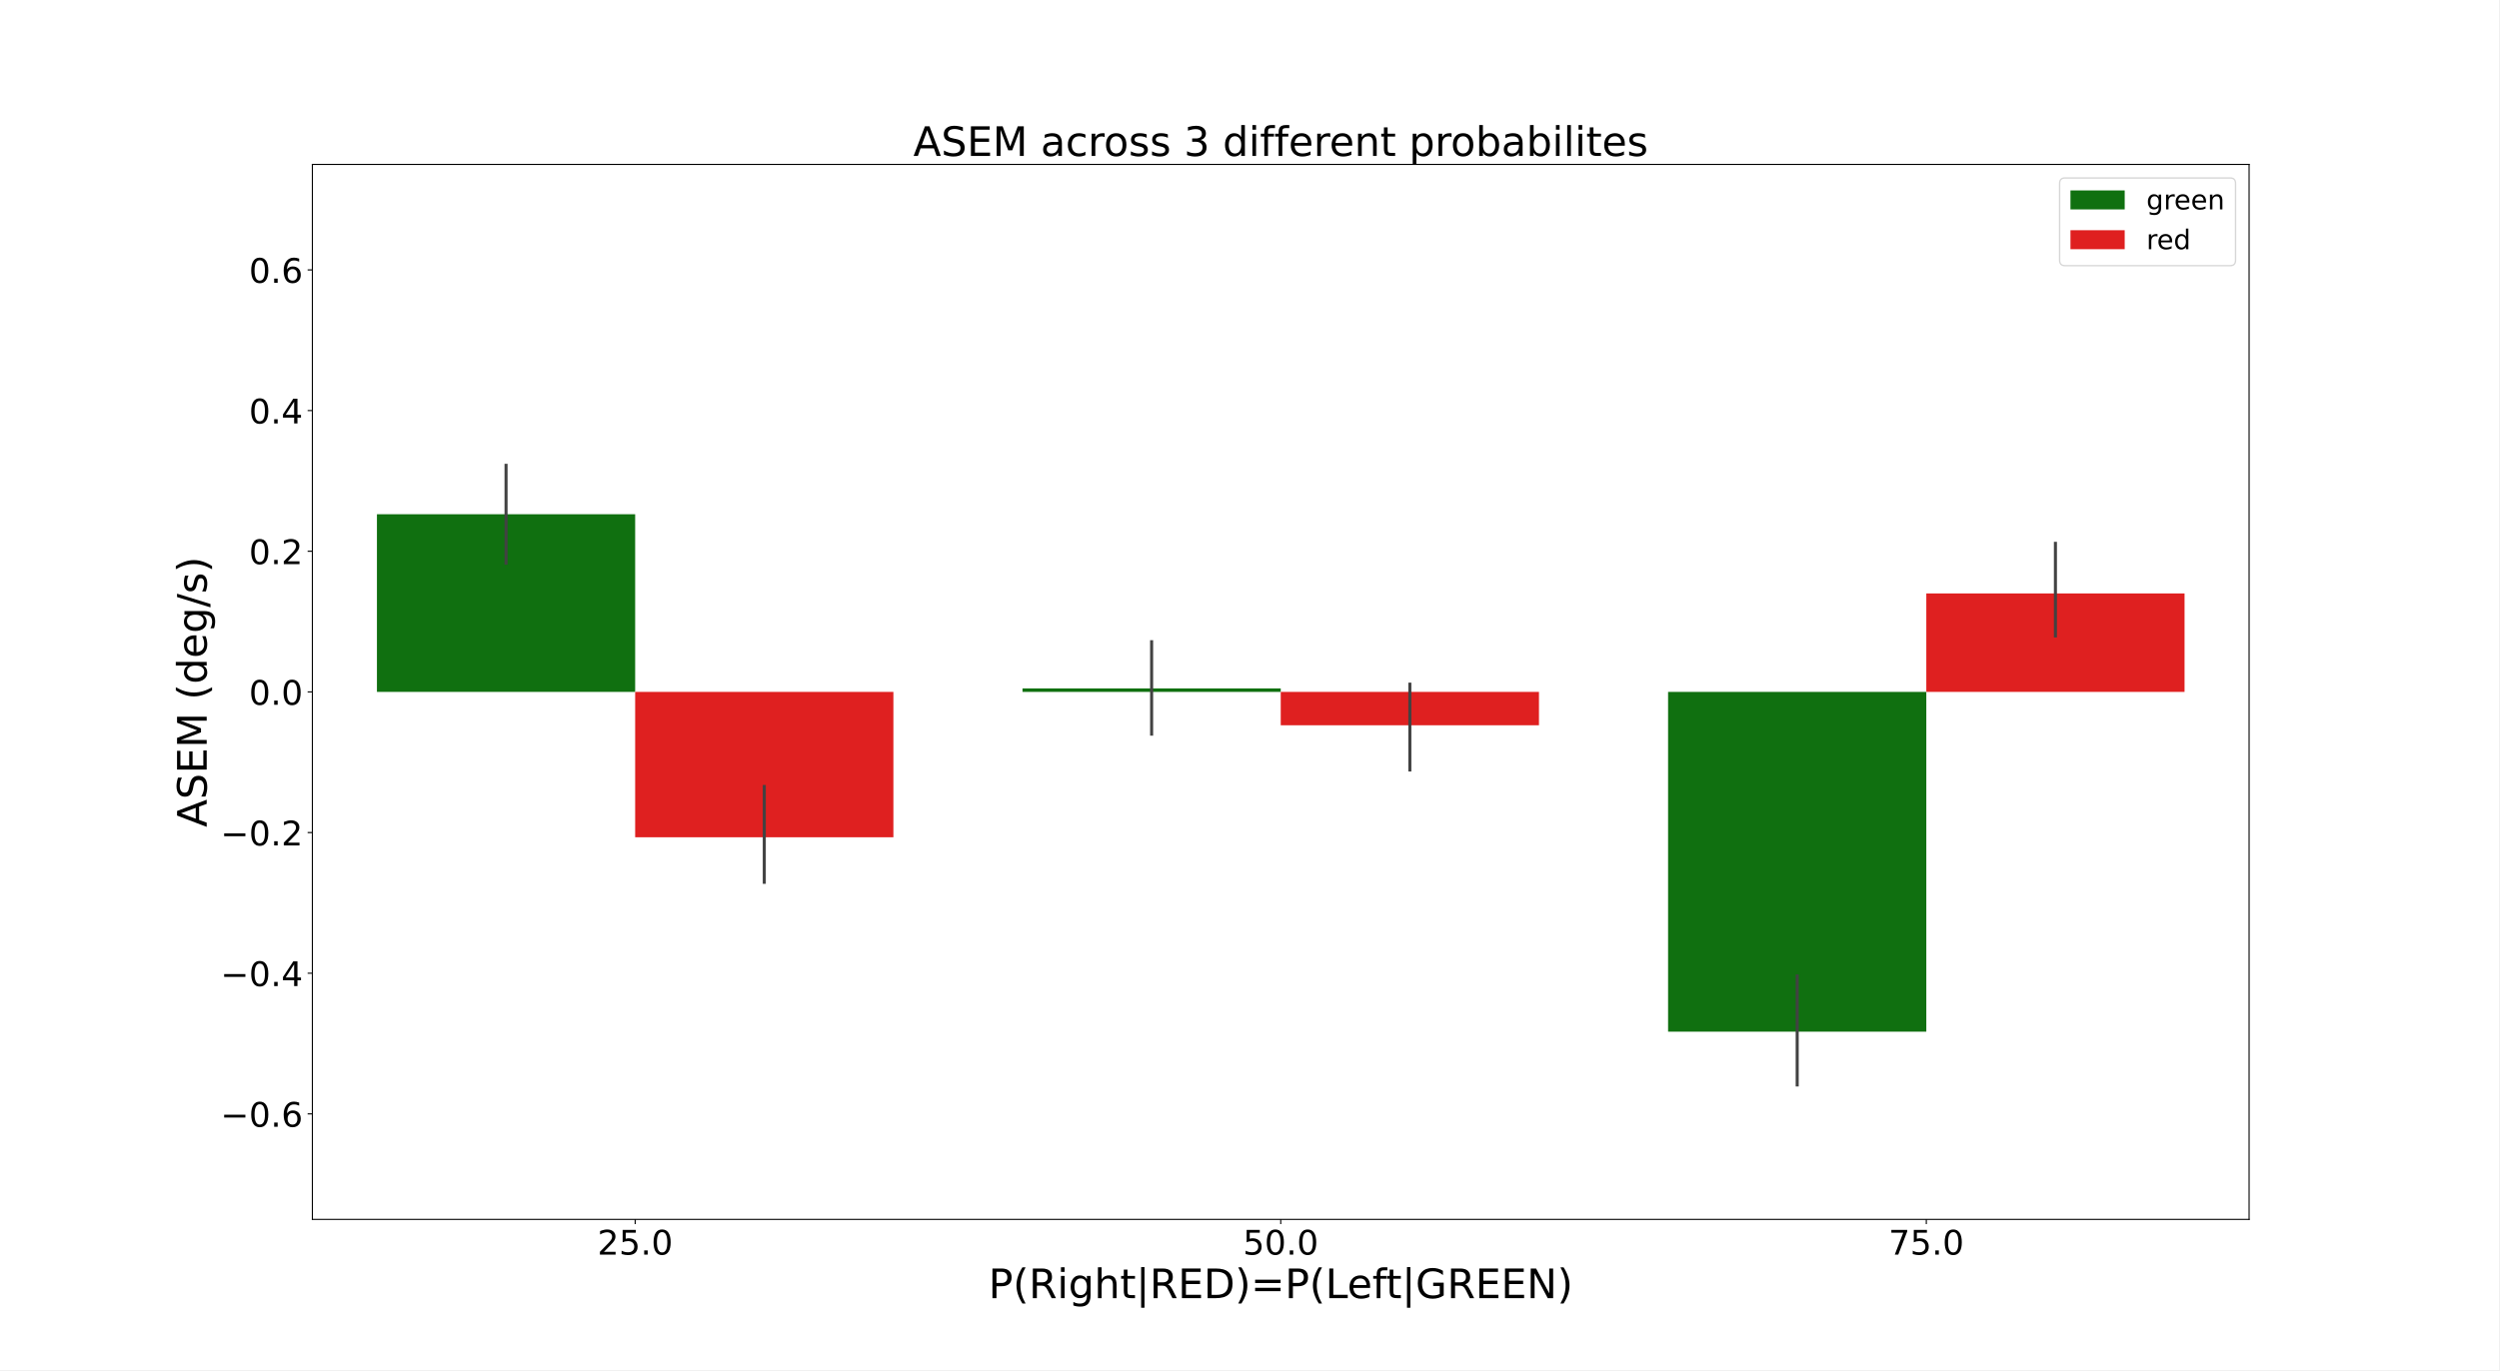
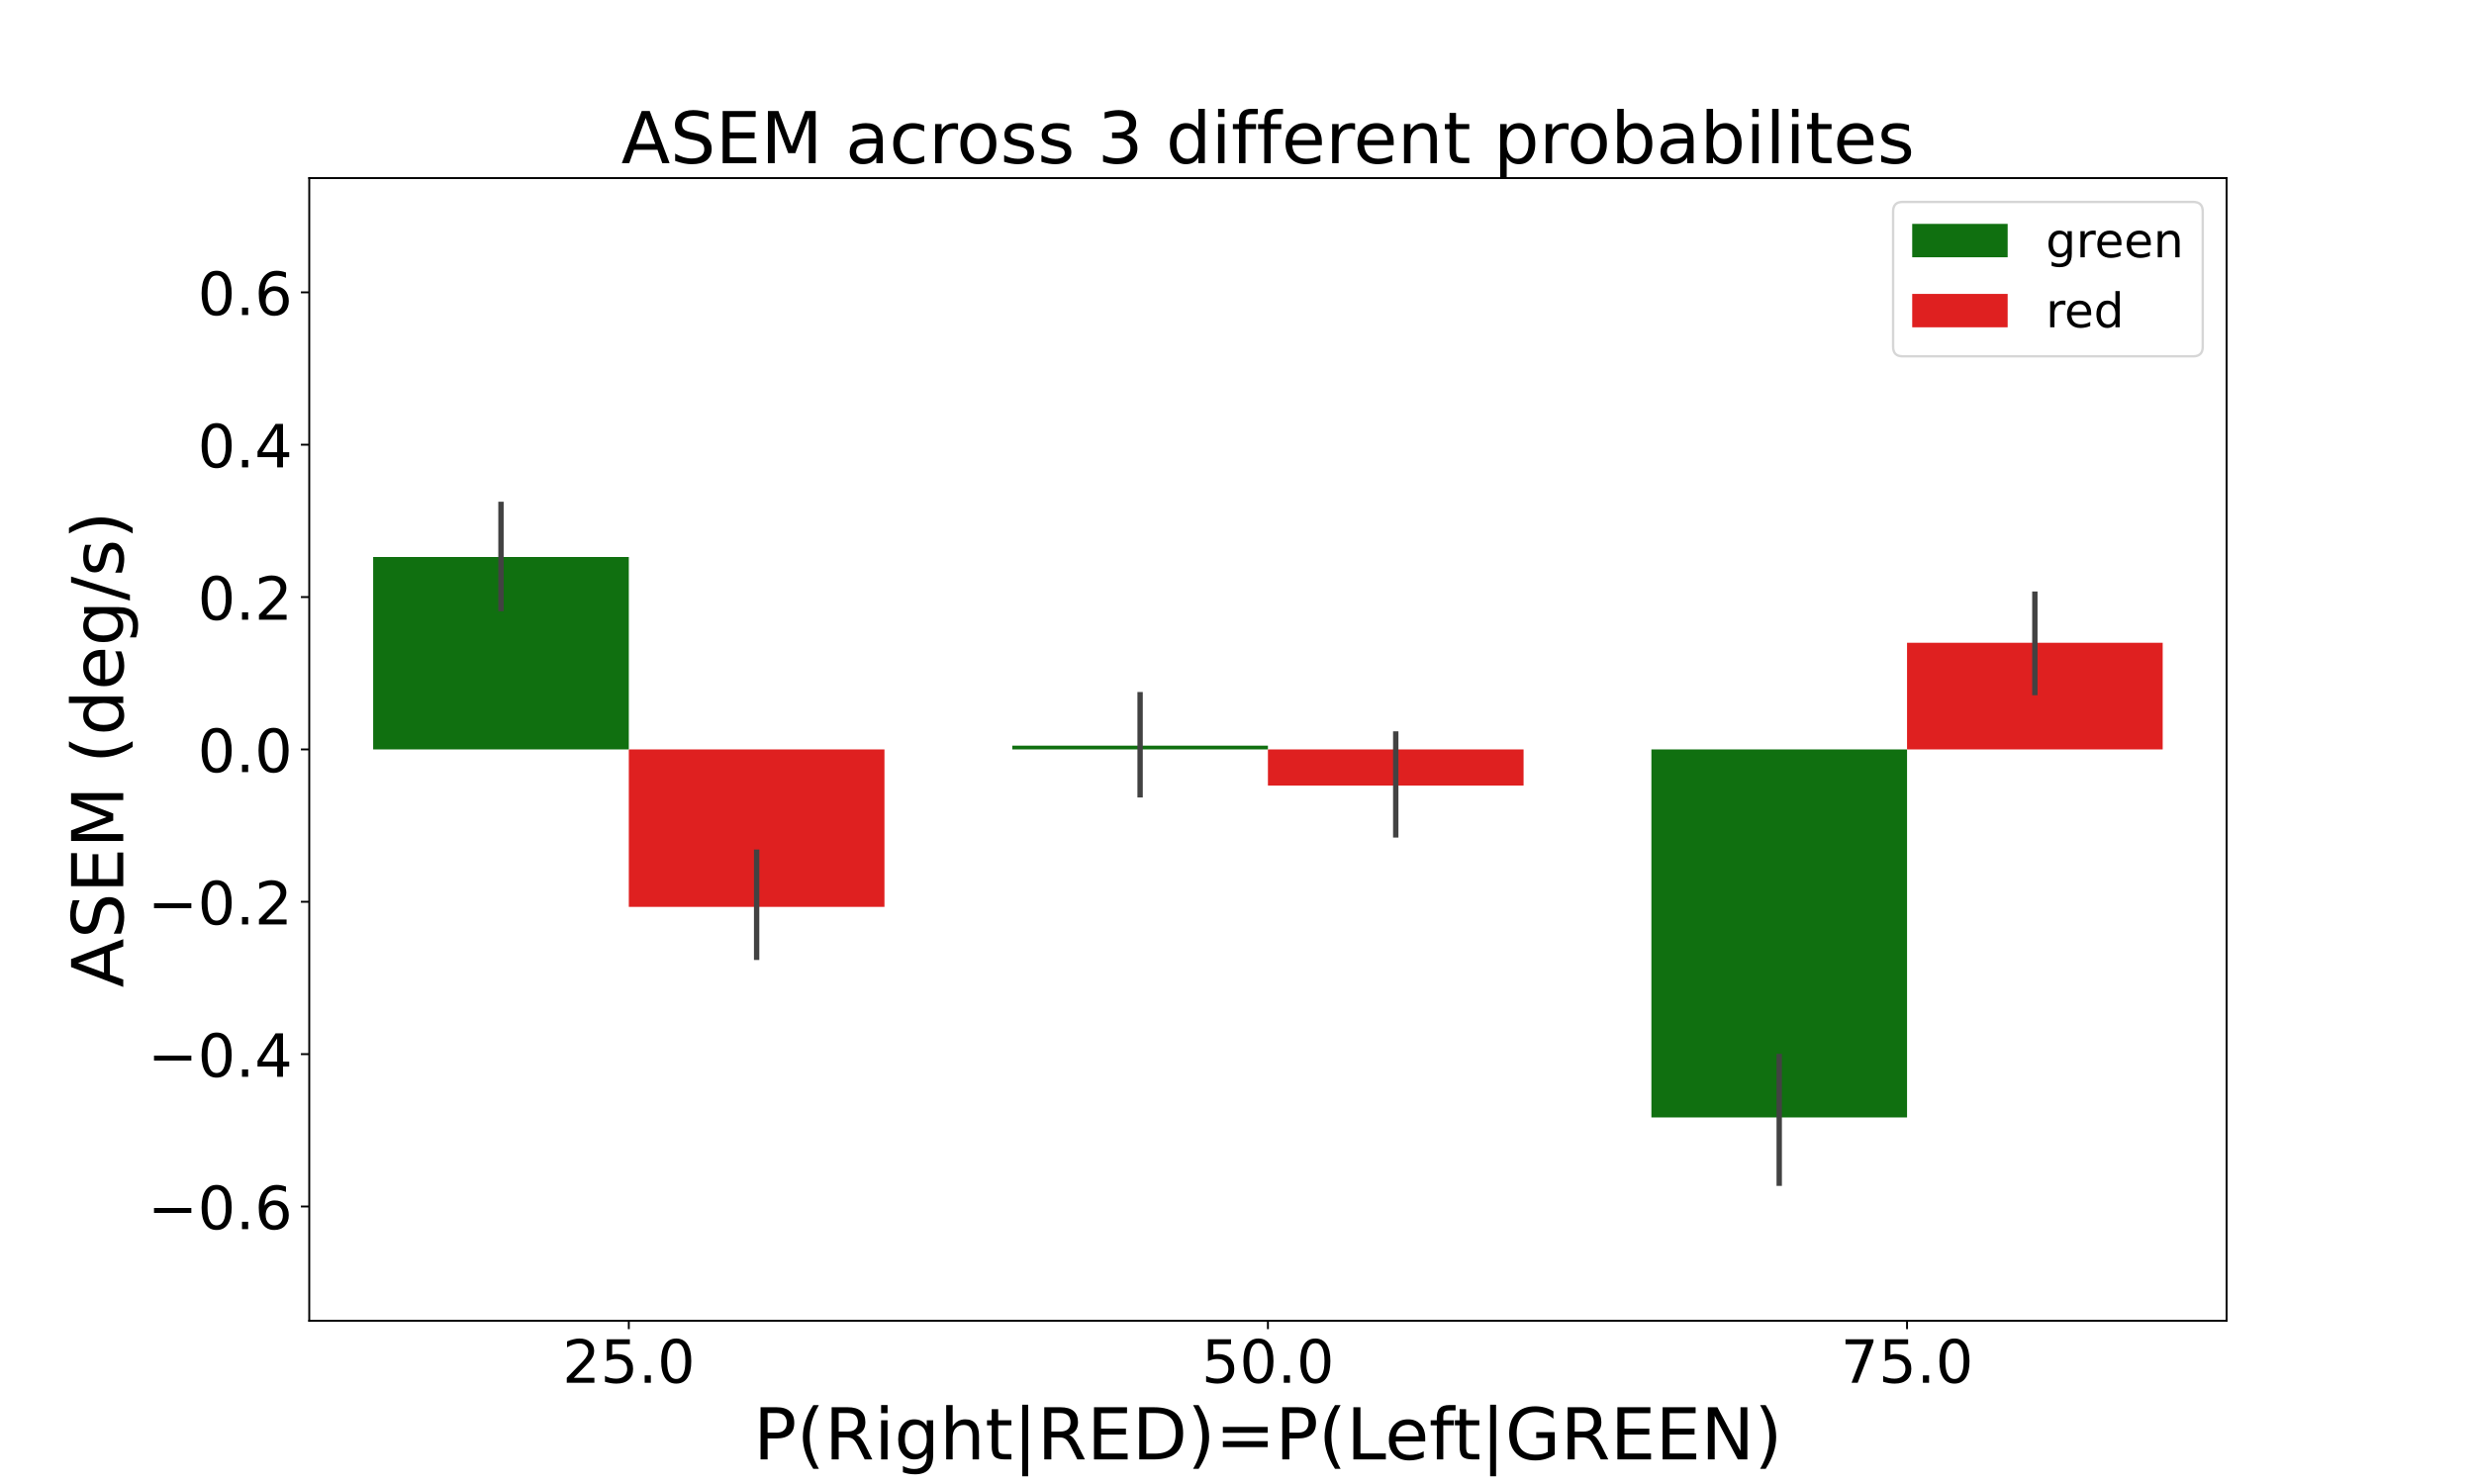
- <svg xmlns="http://www.w3.org/2000/svg" xmlns:xlink="http://www.w3.org/1999/xlink" width="1843.2pt" height="1010.88pt" viewBox="0 0 1843.2 1010.88" version="1.1">
+ <svg xmlns="http://www.w3.org/2000/svg" xmlns:xlink="http://www.w3.org/1999/xlink" width="1036.8pt" height="622.08pt" viewBox="0 0 1036.8 622.08" version="1.1">
  <defs>
    <style type="text/css">*{stroke-linejoin: round; stroke-linecap: butt}</style>
  </defs>
  <g id="figure_1">
    <g id="patch_1">
-       <path d="M 0 1010.88  L 1843.2 1010.88  L 1843.2 0  L 0 0  z " style="fill: #ffffff" />
+       <path d="M 0 622.08  L 1036.8 622.08  L 1036.8 0  L 0 0  z " style="fill: #ffffff" />
    </g>
    <g id="axes_1">
      <g id="patch_2">
-         <path d="M 230.4 899.683  L 1658.88 899.683  L 1658.88 121.306  L 230.4 121.306  z " style="fill: #ffffff" />
+         <path d="M 129.6 553.651  L 933.12 553.651  L 933.12 74.65  L 129.6 74.65  z " style="fill: #ffffff" />
      </g>
      <g id="patch_3">
-         <path d="M 278.016 510.494  L 468.48 510.494  L 468.48 379.413  L 278.016 379.413  z " clip-path="url(#p9ddad27b47)" style="fill: #107010" />
+         <path d="M 156.384 314.15  L 263.52 314.15  L 263.52 233.485  L 156.384 233.485  z " clip-path="url(#p7bcdea1ff9)" style="fill: #107010" />
      </g>
      <g id="patch_4">
-         <path d="M 754.176 510.494  L 944.64 510.494  L 944.64 507.928  L 754.176 507.928  z " clip-path="url(#p9ddad27b47)" style="fill: #107010" />
+         <path d="M 424.224 314.15  L 531.36 314.15  L 531.36 312.571  L 424.224 312.571  z " clip-path="url(#p7bcdea1ff9)" style="fill: #107010" />
      </g>
      <g id="patch_5">
-         <path d="M 1230.336 510.494  L 1420.8 510.494  L 1420.8 761.185  L 1230.336 761.185  z " clip-path="url(#p9ddad27b47)" style="fill: #107010" />
+         <path d="M 692.064 314.15  L 799.2 314.15  L 799.2 468.422  L 692.064 468.422  z " clip-path="url(#p7bcdea1ff9)" style="fill: #107010" />
      </g>
      <g id="patch_6">
-         <path d="M 468.48 510.494  L 658.944 510.494  L 658.944 617.749  L 468.48 617.749  z " clip-path="url(#p9ddad27b47)" style="fill: #df2020" />
+         <path d="M 263.52 314.15  L 370.656 314.15  L 370.656 380.154  L 263.52 380.154  z " clip-path="url(#p7bcdea1ff9)" style="fill: #df2020" />
      </g>
      <g id="patch_7">
-         <path d="M 944.64 510.494  L 1135.104 510.494  L 1135.104 535.116  L 944.64 535.116  z " clip-path="url(#p9ddad27b47)" style="fill: #df2020" />
+         <path d="M 531.36 314.15  L 638.496 314.15  L 638.496 329.302  L 531.36 329.302  z " clip-path="url(#p7bcdea1ff9)" style="fill: #df2020" />
      </g>
      <g id="patch_8">
-         <path d="M 1420.8 510.494  L 1611.264 510.494  L 1611.264 437.845  L 1420.8 437.845  z " clip-path="url(#p9ddad27b47)" style="fill: #df2020" />
+         <path d="M 799.2 314.15  L 906.336 314.15  L 906.336 269.443  L 799.2 269.443  z " clip-path="url(#p7bcdea1ff9)" style="fill: #df2020" />
      </g>
      <g id="patch_9">
-         <path d="M 468.48 510.494  L 468.48 510.494  L 468.48 510.494  L 468.48 510.494  z " clip-path="url(#p9ddad27b47)" style="fill: #107010" />
+         <path d="M 263.52 314.15  L 263.52 314.15  L 263.52 314.15  L 263.52 314.15  z " clip-path="url(#p7bcdea1ff9)" style="fill: #107010" />
      </g>
      <g id="patch_10">
-         <path d="M 468.48 510.494  L 468.48 510.494  L 468.48 510.494  L 468.48 510.494  z " clip-path="url(#p9ddad27b47)" style="fill: #df2020" />
+         <path d="M 263.52 314.15  L 263.52 314.15  L 263.52 314.15  L 263.52 314.15  z " clip-path="url(#p7bcdea1ff9)" style="fill: #df2020" />
      </g>
      <g id="matplotlib.axis_1">
        <g id="xtick_1">
          <g id="line2d_1">
            <defs>
-               <path id="m322af5d31f" d="M 0 0  L 0 3.5  " style="stroke: #000000; stroke-width: 0.8" />
+               <path id="m42b0d91591" d="M 0 0  L 0 3.5  " style="stroke: #000000; stroke-width: 0.8" />
            </defs>
            <g>
-               <use xlink:href="#m322af5d31f" x="468.48" y="899.683" style="stroke: #000000; stroke-width: 0.8" />
+               <use xlink:href="#m42b0d91591" x="263.52" y="553.651" style="stroke: #000000; stroke-width: 0.8" />
            </g>
          </g>
          <g id="text_1">
-             <g transform="translate(440.648 925.6793) scale(0.25 -0.25)">
+             <g transform="translate(235.688 579.6473) scale(0.25 -0.25)">
              <defs>
                <path id="DejaVuSans-32" d="M 1228 531  L 3431 531  L 3431 0  L 469 0  L 469 531  Q 828 903 1448 1529  Q 2069 2156 2228 2338  Q 2531 2678 2651 2914  Q 2772 3150 2772 3378  Q 2772 3750 2511 3984  Q 2250 4219 1831 4219  Q 1534 4219 1204 4116  Q 875 4013 500 3803  L 500 4441  Q 881 4594 1212 4672  Q 1544 4750 1819 4750  Q 2544 4750 2975 4387  Q 3406 4025 3406 3419  Q 3406 3131 3298 2873  Q 3191 2616 2906 2266  Q 2828 2175 2409 1742  Q 1991 1309 1228 531  z " transform="scale(0.015625)" />
                <path id="DejaVuSans-35" d="M 691 4666  L 3169 4666  L 3169 4134  L 1269 4134  L 1269 2991  Q 1406 3038 1543 3061  Q 1681 3084 1819 3084  Q 2600 3084 3056 2656  Q 3513 2228 3513 1497  Q 3513 744 3044 326  Q 2575 -91 1722 -91  Q 1428 -91 1123 -41  Q 819 9 494 109  L 494 744  Q 775 591 1075 516  Q 1375 441 1709 441  Q 2250 441 2565 725  Q 2881 1009 2881 1497  Q 2881 1984 2565 2268  Q 2250 2553 1709 2553  Q 1456 2553 1204 2497  Q 953 2441 691 2322  L 691 4666  z " transform="scale(0.015625)" />
                <path id="DejaVuSans-2e" d="M 684 794  L 1344 794  L 1344 0  L 684 0  L 684 794  z " transform="scale(0.015625)" />
                <path id="DejaVuSans-30" d="M 2034 4250  Q 1547 4250 1301 3770  Q 1056 3291 1056 2328  Q 1056 1369 1301 889  Q 1547 409 2034 409  Q 2525 409 2770 889  Q 3016 1369 3016 2328  Q 3016 3291 2770 3770  Q 2525 4250 2034 4250  z M 2034 4750  Q 2819 4750 3233 4129  Q 3647 3509 3647 2328  Q 3647 1150 3233 529  Q 2819 -91 2034 -91  Q 1250 -91 836 529  Q 422 1150 422 2328  Q 422 3509 836 4129  Q 1250 4750 2034 4750  z " transform="scale(0.015625)" />
              </defs>
              <use xlink:href="#DejaVuSans-32" />
              <use xlink:href="#DejaVuSans-35" x="63.623" />
              <use xlink:href="#DejaVuSans-2e" x="127.246" />
              <use xlink:href="#DejaVuSans-30" x="159.033" />
            </g>
          </g>
        </g>
        <g id="xtick_2">
          <g id="line2d_2">
            <g>
-               <use xlink:href="#m322af5d31f" x="944.64" y="899.683" style="stroke: #000000; stroke-width: 0.8" />
+               <use xlink:href="#m42b0d91591" x="531.36" y="553.651" style="stroke: #000000; stroke-width: 0.8" />
            </g>
          </g>
          <g id="text_2">
-             <g transform="translate(916.808 925.6793) scale(0.25 -0.25)">
+             <g transform="translate(503.528 579.6473) scale(0.25 -0.25)">
              <use xlink:href="#DejaVuSans-35" />
              <use xlink:href="#DejaVuSans-30" x="63.623" />
              <use xlink:href="#DejaVuSans-2e" x="127.246" />
              <use xlink:href="#DejaVuSans-30" x="159.033" />
            </g>
          </g>
        </g>
        <g id="xtick_3">
          <g id="line2d_3">
            <g>
-               <use xlink:href="#m322af5d31f" x="1420.8" y="899.683" style="stroke: #000000; stroke-width: 0.8" />
+               <use xlink:href="#m42b0d91591" x="799.2" y="553.651" style="stroke: #000000; stroke-width: 0.8" />
            </g>
          </g>
          <g id="text_3">
-             <g transform="translate(1392.968 925.6793) scale(0.25 -0.25)">
+             <g transform="translate(771.368 579.6473) scale(0.25 -0.25)">
              <defs>
                <path id="DejaVuSans-37" d="M 525 4666  L 3525 4666  L 3525 4397  L 1831 0  L 1172 0  L 2766 4134  L 525 4134  L 525 4666  z " transform="scale(0.015625)" />
              </defs>
              <use xlink:href="#DejaVuSans-37" />
              <use xlink:href="#DejaVuSans-35" x="63.623" />
              <use xlink:href="#DejaVuSans-2e" x="127.246" />
              <use xlink:href="#DejaVuSans-30" x="159.033" />
            </g>
          </g>
        </g>
        <g id="text_4">
-           <g transform="translate(729.0689 957.8051) scale(0.3 -0.3)">
+           <g transform="translate(315.7889 611.7731) scale(0.3 -0.3)">
            <defs>
              <path id="DejaVuSans-50" d="M 1259 4147  L 1259 2394  L 2053 2394  Q 2494 2394 2734 2622  Q 2975 2850 2975 3272  Q 2975 3691 2734 3919  Q 2494 4147 2053 4147  L 1259 4147  z M 628 4666  L 2053 4666  Q 2838 4666 3239 4311  Q 3641 3956 3641 3272  Q 3641 2581 3239 2228  Q 2838 1875 2053 1875  L 1259 1875  L 1259 0  L 628 0  L 628 4666  z " transform="scale(0.015625)" />
              <path id="DejaVuSans-28" d="M 1984 4856  Q 1566 4138 1362 3434  Q 1159 2731 1159 2009  Q 1159 1288 1364 580  Q 1569 -128 1984 -844  L 1484 -844  Q 1016 -109 783 600  Q 550 1309 550 2009  Q 550 2706 781 3412  Q 1013 4119 1484 4856  L 1984 4856  z " transform="scale(0.015625)" />
              <path id="DejaVuSans-52" d="M 2841 2188  Q 3044 2119 3236 1894  Q 3428 1669 3622 1275  L 4263 0  L 3584 0  L 2988 1197  Q 2756 1666 2539 1819  Q 2322 1972 1947 1972  L 1259 1972  L 1259 0  L 628 0  L 628 4666  L 2053 4666  Q 2853 4666 3247 4331  Q 3641 3997 3641 3322  Q 3641 2881 3436 2590  Q 3231 2300 2841 2188  z M 1259 4147  L 1259 2491  L 2053 2491  Q 2509 2491 2742 2702  Q 2975 2913 2975 3322  Q 2975 3731 2742 3939  Q 2509 4147 2053 4147  L 1259 4147  z " transform="scale(0.015625)" />
              <path id="DejaVuSans-69" d="M 603 3500  L 1178 3500  L 1178 0  L 603 0  L 603 3500  z M 603 4863  L 1178 4863  L 1178 4134  L 603 4134  L 603 4863  z " transform="scale(0.015625)" />
              <path id="DejaVuSans-67" d="M 2906 1791  Q 2906 2416 2648 2759  Q 2391 3103 1925 3103  Q 1463 3103 1205 2759  Q 947 2416 947 1791  Q 947 1169 1205 825  Q 1463 481 1925 481  Q 2391 481 2648 825  Q 2906 1169 2906 1791  z M 3481 434  Q 3481 -459 3084 -895  Q 2688 -1331 1869 -1331  Q 1566 -1331 1297 -1286  Q 1028 -1241 775 -1147  L 775 -588  Q 1028 -725 1275 -790  Q 1522 -856 1778 -856  Q 2344 -856 2625 -561  Q 2906 -266 2906 331  L 2906 616  Q 2728 306 2450 153  Q 2172 0 1784 0  Q 1141 0 747 490  Q 353 981 353 1791  Q 353 2603 747 3093  Q 1141 3584 1784 3584  Q 2172 3584 2450 3431  Q 2728 3278 2906 2969  L 2906 3500  L 3481 3500  L 3481 434  z " transform="scale(0.015625)" />
              <path id="DejaVuSans-68" d="M 3513 2113  L 3513 0  L 2938 0  L 2938 2094  Q 2938 2591 2744 2837  Q 2550 3084 2163 3084  Q 1697 3084 1428 2787  Q 1159 2491 1159 1978  L 1159 0  L 581 0  L 581 4863  L 1159 4863  L 1159 2956  Q 1366 3272 1645 3428  Q 1925 3584 2291 3584  Q 2894 3584 3203 3211  Q 3513 2838 3513 2113  z " transform="scale(0.015625)" />
              <path id="DejaVuSans-74" d="M 1172 4494  L 1172 3500  L 2356 3500  L 2356 3053  L 1172 3053  L 1172 1153  Q 1172 725 1289 603  Q 1406 481 1766 481  L 2356 481  L 2356 0  L 1766 0  Q 1100 0 847 248  Q 594 497 594 1153  L 594 3053  L 172 3053  L 172 3500  L 594 3500  L 594 4494  L 1172 4494  z " transform="scale(0.015625)" />
              <path id="DejaVuSans-7c" d="M 1344 4891  L 1344 -1509  L 813 -1509  L 813 4891  L 1344 4891  z " transform="scale(0.015625)" />
              <path id="DejaVuSans-45" d="M 628 4666  L 3578 4666  L 3578 4134  L 1259 4134  L 1259 2753  L 3481 2753  L 3481 2222  L 1259 2222  L 1259 531  L 3634 531  L 3634 0  L 628 0  L 628 4666  z " transform="scale(0.015625)" />
              <path id="DejaVuSans-44" d="M 1259 4147  L 1259 519  L 2022 519  Q 2988 519 3436 956  Q 3884 1394 3884 2338  Q 3884 3275 3436 3711  Q 2988 4147 2022 4147  L 1259 4147  z M 628 4666  L 1925 4666  Q 3281 4666 3915 4102  Q 4550 3538 4550 2338  Q 4550 1131 3912 565  Q 3275 0 1925 0  L 628 0  L 628 4666  z " transform="scale(0.015625)" />
              <path id="DejaVuSans-29" d="M 513 4856  L 1013 4856  Q 1481 4119 1714 3412  Q 1947 2706 1947 2009  Q 1947 1309 1714 600  Q 1481 -109 1013 -844  L 513 -844  Q 928 -128 1133 580  Q 1338 1288 1338 2009  Q 1338 2731 1133 3434  Q 928 4138 513 4856  z " transform="scale(0.015625)" />
              <path id="DejaVuSans-3d" d="M 678 2906  L 4684 2906  L 4684 2381  L 678 2381  L 678 2906  z M 678 1631  L 4684 1631  L 4684 1100  L 678 1100  L 678 1631  z " transform="scale(0.015625)" />
              <path id="DejaVuSans-4c" d="M 628 4666  L 1259 4666  L 1259 531  L 3531 531  L 3531 0  L 628 0  L 628 4666  z " transform="scale(0.015625)" />
              <path id="DejaVuSans-65" d="M 3597 1894  L 3597 1613  L 953 1613  Q 991 1019 1311 708  Q 1631 397 2203 397  Q 2534 397 2845 478  Q 3156 559 3463 722  L 3463 178  Q 3153 47 2828 -22  Q 2503 -91 2169 -91  Q 1331 -91 842 396  Q 353 884 353 1716  Q 353 2575 817 3079  Q 1281 3584 2069 3584  Q 2775 3584 3186 3129  Q 3597 2675 3597 1894  z M 3022 2063  Q 3016 2534 2758 2815  Q 2500 3097 2075 3097  Q 1594 3097 1305 2825  Q 1016 2553 972 2059  L 3022 2063  z " transform="scale(0.015625)" />
              <path id="DejaVuSans-66" d="M 2375 4863  L 2375 4384  L 1825 4384  Q 1516 4384 1395 4259  Q 1275 4134 1275 3809  L 1275 3500  L 2222 3500  L 2222 3053  L 1275 3053  L 1275 0  L 697 0  L 697 3053  L 147 3053  L 147 3500  L 697 3500  L 697 3744  Q 697 4328 969 4595  Q 1241 4863 1831 4863  L 2375 4863  z " transform="scale(0.015625)" />
              <path id="DejaVuSans-47" d="M 3809 666  L 3809 1919  L 2778 1919  L 2778 2438  L 4434 2438  L 4434 434  Q 4069 175 3628 42  Q 3188 -91 2688 -91  Q 1594 -91 976 548  Q 359 1188 359 2328  Q 359 3472 976 4111  Q 1594 4750 2688 4750  Q 3144 4750 3555 4637  Q 3966 4525 4313 4306  L 4313 3634  Q 3963 3931 3569 4081  Q 3175 4231 2741 4231  Q 1884 4231 1454 3753  Q 1025 3275 1025 2328  Q 1025 1384 1454 906  Q 1884 428 2741 428  Q 3075 428 3337 486  Q 3600 544 3809 666  z " transform="scale(0.015625)" />
              <path id="DejaVuSans-4e" d="M 628 4666  L 1478 4666  L 3547 763  L 3547 4666  L 4159 4666  L 4159 0  L 3309 0  L 1241 3903  L 1241 0  L 628 0  L 628 4666  z " transform="scale(0.015625)" />
            </defs>
            <use xlink:href="#DejaVuSans-50" />
            <use xlink:href="#DejaVuSans-28" x="60.303" />
            <use xlink:href="#DejaVuSans-52" x="99.316" />
            <use xlink:href="#DejaVuSans-69" x="168.799" />
            <use xlink:href="#DejaVuSans-67" x="196.582" />
            <use xlink:href="#DejaVuSans-68" x="260.059" />
            <use xlink:href="#DejaVuSans-74" x="323.438" />
            <use xlink:href="#DejaVuSans-7c" x="362.646" />
            <use xlink:href="#DejaVuSans-52" x="396.338" />
            <use xlink:href="#DejaVuSans-45" x="465.82" />
            <use xlink:href="#DejaVuSans-44" x="529.004" />
            <use xlink:href="#DejaVuSans-29" x="606.006" />
            <use xlink:href="#DejaVuSans-3d" x="645.02" />
            <use xlink:href="#DejaVuSans-50" x="728.809" />
            <use xlink:href="#DejaVuSans-28" x="789.111" />
            <use xlink:href="#DejaVuSans-4c" x="828.125" />
            <use xlink:href="#DejaVuSans-65" x="882.088" />
            <use xlink:href="#DejaVuSans-66" x="943.611" />
            <use xlink:href="#DejaVuSans-74" x="977.066" />
            <use xlink:href="#DejaVuSans-7c" x="1016.275" />
            <use xlink:href="#DejaVuSans-47" x="1049.967" />
            <use xlink:href="#DejaVuSans-52" x="1127.457" />
            <use xlink:href="#DejaVuSans-45" x="1196.939" />
            <use xlink:href="#DejaVuSans-45" x="1260.123" />
            <use xlink:href="#DejaVuSans-4e" x="1323.307" />
            <use xlink:href="#DejaVuSans-29" x="1398.111" />
          </g>
        </g>
      </g>
      <g id="matplotlib.axis_2">
        <g id="ytick_1">
          <g id="line2d_4">
            <defs>
-               <path id="m04b0c5c8bb" d="M 0 0  L -3.5 0  " style="stroke: #000000; stroke-width: 0.8" />
+               <path id="m433437ef68" d="M 0 0  L -3.5 0  " style="stroke: #000000; stroke-width: 0.8" />
            </defs>
            <g>
-               <use xlink:href="#m04b0c5c8bb" x="230.4" y="821.845" style="stroke: #000000; stroke-width: 0.8" />
+               <use xlink:href="#m433437ef68" x="129.6" y="505.751" style="stroke: #000000; stroke-width: 0.8" />
            </g>
          </g>
          <g id="text_5">
-             <g transform="translate(162.693 831.3435) scale(0.25 -0.25)">
+             <g transform="translate(61.89297 515.2491) scale(0.25 -0.25)">
              <defs>
                <path id="DejaVuSans-2212" d="M 678 2272  L 4684 2272  L 4684 1741  L 678 1741  L 678 2272  z " transform="scale(0.015625)" />
                <path id="DejaVuSans-36" d="M 2113 2584  Q 1688 2584 1439 2293  Q 1191 2003 1191 1497  Q 1191 994 1439 701  Q 1688 409 2113 409  Q 2538 409 2786 701  Q 3034 994 3034 1497  Q 3034 2003 2786 2293  Q 2538 2584 2113 2584  z M 3366 4563  L 3366 3988  Q 3128 4100 2886 4159  Q 2644 4219 2406 4219  Q 1781 4219 1451 3797  Q 1122 3375 1075 2522  Q 1259 2794 1537 2939  Q 1816 3084 2150 3084  Q 2853 3084 3261 2657  Q 3669 2231 3669 1497  Q 3669 778 3244 343  Q 2819 -91 2113 -91  Q 1303 -91 875 529  Q 447 1150 447 2328  Q 447 3434 972 4092  Q 1497 4750 2381 4750  Q 2619 4750 2861 4703  Q 3103 4656 3366 4563  z " transform="scale(0.015625)" />
              </defs>
              <use xlink:href="#DejaVuSans-2212" />
              <use xlink:href="#DejaVuSans-30" x="83.789" />
              <use xlink:href="#DejaVuSans-2e" x="147.412" />
              <use xlink:href="#DejaVuSans-36" x="179.199" />
            </g>
          </g>
        </g>
        <g id="ytick_2">
          <g id="line2d_5">
            <g>
-               <use xlink:href="#m04b0c5c8bb" x="230.4" y="718.062" style="stroke: #000000; stroke-width: 0.8" />
+               <use xlink:href="#m433437ef68" x="129.6" y="441.884" style="stroke: #000000; stroke-width: 0.8" />
            </g>
          </g>
          <g id="text_6">
-             <g transform="translate(162.693 727.5598) scale(0.25 -0.25)">
+             <g transform="translate(61.89297 451.3822) scale(0.25 -0.25)">
              <defs>
                <path id="DejaVuSans-34" d="M 2419 4116  L 825 1625  L 2419 1625  L 2419 4116  z M 2253 4666  L 3047 4666  L 3047 1625  L 3713 1625  L 3713 1100  L 3047 1100  L 3047 0  L 2419 0  L 2419 1100  L 313 1100  L 313 1709  L 2253 4666  z " transform="scale(0.015625)" />
              </defs>
              <use xlink:href="#DejaVuSans-2212" />
              <use xlink:href="#DejaVuSans-30" x="83.789" />
              <use xlink:href="#DejaVuSans-2e" x="147.412" />
              <use xlink:href="#DejaVuSans-34" x="179.199" />
            </g>
          </g>
        </g>
        <g id="ytick_3">
          <g id="line2d_6">
            <g>
-               <use xlink:href="#m04b0c5c8bb" x="230.4" y="614.278" style="stroke: #000000; stroke-width: 0.8" />
+               <use xlink:href="#m433437ef68" x="129.6" y="378.017" style="stroke: #000000; stroke-width: 0.8" />
            </g>
          </g>
          <g id="text_7">
-             <g transform="translate(162.693 623.7761) scale(0.25 -0.25)">
+             <g transform="translate(61.89297 387.5153) scale(0.25 -0.25)">
              <use xlink:href="#DejaVuSans-2212" />
              <use xlink:href="#DejaVuSans-30" x="83.789" />
              <use xlink:href="#DejaVuSans-2e" x="147.412" />
              <use xlink:href="#DejaVuSans-32" x="179.199" />
            </g>
          </g>
        </g>
        <g id="ytick_4">
          <g id="line2d_7">
            <g>
-               <use xlink:href="#m04b0c5c8bb" x="230.4" y="510.494" style="stroke: #000000; stroke-width: 0.8" />
+               <use xlink:href="#m433437ef68" x="129.6" y="314.15" style="stroke: #000000; stroke-width: 0.8" />
            </g>
          </g>
          <g id="text_8">
-             <g transform="translate(183.6422 519.9924) scale(0.25 -0.25)">
+             <g transform="translate(82.84219 323.6484) scale(0.25 -0.25)">
              <use xlink:href="#DejaVuSans-30" />
              <use xlink:href="#DejaVuSans-2e" x="63.623" />
              <use xlink:href="#DejaVuSans-30" x="95.41" />
            </g>
          </g>
        </g>
        <g id="ytick_5">
          <g id="line2d_8">
            <g>
-               <use xlink:href="#m04b0c5c8bb" x="230.4" y="406.711" style="stroke: #000000; stroke-width: 0.8" />
+               <use xlink:href="#m433437ef68" x="129.6" y="250.284" style="stroke: #000000; stroke-width: 0.8" />
            </g>
          </g>
          <g id="text_9">
-             <g transform="translate(183.6422 416.2088) scale(0.25 -0.25)">
+             <g transform="translate(82.84219 259.7816) scale(0.25 -0.25)">
              <use xlink:href="#DejaVuSans-30" />
              <use xlink:href="#DejaVuSans-2e" x="63.623" />
              <use xlink:href="#DejaVuSans-32" x="95.41" />
            </g>
          </g>
        </g>
        <g id="ytick_6">
          <g id="line2d_9">
            <g>
-               <use xlink:href="#m04b0c5c8bb" x="230.4" y="302.927" style="stroke: #000000; stroke-width: 0.8" />
+               <use xlink:href="#m433437ef68" x="129.6" y="186.417" style="stroke: #000000; stroke-width: 0.8" />
            </g>
          </g>
          <g id="text_10">
-             <g transform="translate(183.6422 312.4251) scale(0.25 -0.25)">
+             <g transform="translate(82.84219 195.9147) scale(0.25 -0.25)">
              <use xlink:href="#DejaVuSans-30" />
              <use xlink:href="#DejaVuSans-2e" x="63.623" />
              <use xlink:href="#DejaVuSans-34" x="95.41" />
            </g>
          </g>
        </g>
        <g id="ytick_7">
          <g id="line2d_10">
            <g>
-               <use xlink:href="#m04b0c5c8bb" x="230.4" y="199.143" style="stroke: #000000; stroke-width: 0.8" />
+               <use xlink:href="#m433437ef68" x="129.6" y="122.55" style="stroke: #000000; stroke-width: 0.8" />
            </g>
          </g>
          <g id="text_11">
-             <g transform="translate(183.6422 208.6414) scale(0.25 -0.25)">
+             <g transform="translate(82.84219 132.0478) scale(0.25 -0.25)">
              <use xlink:href="#DejaVuSans-30" />
              <use xlink:href="#DejaVuSans-2e" x="63.623" />
              <use xlink:href="#DejaVuSans-36" x="95.41" />
            </g>
          </g>
        </g>
        <g id="text_12">
-           <g transform="translate(152.4539 610.3124) rotate(-90) scale(0.3 -0.3)">
+           <g transform="translate(51.65391 413.9684) rotate(-90) scale(0.3 -0.3)">
            <defs>
              <path id="DejaVuSans-41" d="M 2188 4044  L 1331 1722  L 3047 1722  L 2188 4044  z M 1831 4666  L 2547 4666  L 4325 0  L 3669 0  L 3244 1197  L 1141 1197  L 716 0  L 50 0  L 1831 4666  z " transform="scale(0.015625)" />
              <path id="DejaVuSans-53" d="M 3425 4513  L 3425 3897  Q 3066 4069 2747 4153  Q 2428 4238 2131 4238  Q 1616 4238 1336 4038  Q 1056 3838 1056 3469  Q 1056 3159 1242 3001  Q 1428 2844 1947 2747  L 2328 2669  Q 3034 2534 3370 2195  Q 3706 1856 3706 1288  Q 3706 609 3251 259  Q 2797 -91 1919 -91  Q 1588 -91 1214 -16  Q 841 59 441 206  L 441 856  Q 825 641 1194 531  Q 1563 422 1919 422  Q 2459 422 2753 634  Q 3047 847 3047 1241  Q 3047 1584 2836 1778  Q 2625 1972 2144 2069  L 1759 2144  Q 1053 2284 737 2584  Q 422 2884 422 3419  Q 422 4038 858 4394  Q 1294 4750 2059 4750  Q 2388 4750 2728 4690  Q 3069 4631 3425 4513  z " transform="scale(0.015625)" />
              <path id="DejaVuSans-4d" d="M 628 4666  L 1569 4666  L 2759 1491  L 3956 4666  L 4897 4666  L 4897 0  L 4281 0  L 4281 4097  L 3078 897  L 2444 897  L 1241 4097  L 1241 0  L 628 0  L 628 4666  z " transform="scale(0.015625)" />
              <path id="DejaVuSans-20" transform="scale(0.015625)" />
              <path id="DejaVuSans-64" d="M 2906 2969  L 2906 4863  L 3481 4863  L 3481 0  L 2906 0  L 2906 525  Q 2725 213 2448 61  Q 2172 -91 1784 -91  Q 1150 -91 751 415  Q 353 922 353 1747  Q 353 2572 751 3078  Q 1150 3584 1784 3584  Q 2172 3584 2448 3432  Q 2725 3281 2906 2969  z M 947 1747  Q 947 1113 1208 752  Q 1469 391 1925 391  Q 2381 391 2643 752  Q 2906 1113 2906 1747  Q 2906 2381 2643 2742  Q 2381 3103 1925 3103  Q 1469 3103 1208 2742  Q 947 2381 947 1747  z " transform="scale(0.015625)" />
              <path id="DejaVuSans-2f" d="M 1625 4666  L 2156 4666  L 531 -594  L 0 -594  L 1625 4666  z " transform="scale(0.015625)" />
              <path id="DejaVuSans-73" d="M 2834 3397  L 2834 2853  Q 2591 2978 2328 3040  Q 2066 3103 1784 3103  Q 1356 3103 1142 2972  Q 928 2841 928 2578  Q 928 2378 1081 2264  Q 1234 2150 1697 2047  L 1894 2003  Q 2506 1872 2764 1633  Q 3022 1394 3022 966  Q 3022 478 2636 193  Q 2250 -91 1575 -91  Q 1294 -91 989 -36  Q 684 19 347 128  L 347 722  Q 666 556 975 473  Q 1284 391 1588 391  Q 1994 391 2212 530  Q 2431 669 2431 922  Q 2431 1156 2273 1281  Q 2116 1406 1581 1522  L 1381 1569  Q 847 1681 609 1914  Q 372 2147 372 2553  Q 372 3047 722 3315  Q 1072 3584 1716 3584  Q 2034 3584 2315 3537  Q 2597 3491 2834 3397  z " transform="scale(0.015625)" />
            </defs>
            <use xlink:href="#DejaVuSans-41" />
            <use xlink:href="#DejaVuSans-53" x="68.408" />
            <use xlink:href="#DejaVuSans-45" x="131.885" />
            <use xlink:href="#DejaVuSans-4d" x="195.068" />
            <use xlink:href="#DejaVuSans-20" x="281.348" />
            <use xlink:href="#DejaVuSans-28" x="313.135" />
            <use xlink:href="#DejaVuSans-64" x="352.148" />
            <use xlink:href="#DejaVuSans-65" x="415.625" />
            <use xlink:href="#DejaVuSans-67" x="477.148" />
            <use xlink:href="#DejaVuSans-2f" x="540.625" />
            <use xlink:href="#DejaVuSans-73" x="574.316" />
            <use xlink:href="#DejaVuSans-29" x="626.416" />
          </g>
        </g>
      </g>
      <g id="line2d_11">
-         <path d="M 373.248 415.499  L 373.248 343.343  " clip-path="url(#p9ddad27b47)" style="fill: none; stroke: #424242; stroke-width: 2.25; stroke-linecap: square" />
+         <path d="M 209.952 255.09  L 209.952 211.446  " clip-path="url(#p7bcdea1ff9)" style="fill: none; stroke: #424242; stroke-width: 2.25; stroke-linecap: square" />
      </g>
      <g id="line2d_12">
-         <path d="M 849.408 541.656  L 849.408 473.492  " clip-path="url(#p9ddad27b47)" style="fill: none; stroke: #424242; stroke-width: 2.25; stroke-linecap: square" />
+         <path d="M 477.792 333.162  L 477.792 291.193  " clip-path="url(#p7bcdea1ff9)" style="fill: none; stroke: #424242; stroke-width: 2.25; stroke-linecap: square" />
      </g>
      <g id="line2d_13">
-         <path d="M 1325.568 800.515  L 1325.568 720.102  " clip-path="url(#p9ddad27b47)" style="fill: none; stroke: #424242; stroke-width: 2.25; stroke-linecap: square" />
+         <path d="M 745.632 495.987  L 745.632 442.874  " clip-path="url(#p7bcdea1ff9)" style="fill: none; stroke: #424242; stroke-width: 2.25; stroke-linecap: square" />
      </g>
      <g id="line2d_14">
-         <path d="M 563.712 650.993  L 563.712 580.277  " clip-path="url(#p9ddad27b47)" style="fill: none; stroke: #424242; stroke-width: 2.25; stroke-linecap: square" />
+         <path d="M 317.088 401.302  L 317.088 357.236  " clip-path="url(#p7bcdea1ff9)" style="fill: none; stroke: #424242; stroke-width: 2.25; stroke-linecap: square" />
      </g>
      <g id="line2d_15">
-         <path d="M 1039.872 568.092  L 1039.872 504.765  " clip-path="url(#p9ddad27b47)" style="fill: none; stroke: #424242; stroke-width: 2.25; stroke-linecap: square" />
+         <path d="M 584.928 349.966  L 584.928 307.691  " clip-path="url(#p7bcdea1ff9)" style="fill: none; stroke: #424242; stroke-width: 2.25; stroke-linecap: square" />
      </g>
      <g id="line2d_16">
-         <path d="M 1516.032 469.187  L 1516.032 400.858  " clip-path="url(#p9ddad27b47)" style="fill: none; stroke: #424242; stroke-width: 2.25; stroke-linecap: square" />
+         <path d="M 852.768 290.305  L 852.768 249.08  " clip-path="url(#p7bcdea1ff9)" style="fill: none; stroke: #424242; stroke-width: 2.25; stroke-linecap: square" />
      </g>
      <g id="patch_11">
-         <path d="M 230.4 899.683  L 230.4 121.306  " style="fill: none; stroke: #000000; stroke-width: 0.8; stroke-linejoin: miter; stroke-linecap: square" />
+         <path d="M 129.6 553.651  L 129.6 74.65  " style="fill: none; stroke: #000000; stroke-width: 0.8; stroke-linejoin: miter; stroke-linecap: square" />
      </g>
      <g id="patch_12">
-         <path d="M 1658.88 899.683  L 1658.88 121.306  " style="fill: none; stroke: #000000; stroke-width: 0.8; stroke-linejoin: miter; stroke-linecap: square" />
+         <path d="M 933.12 553.651  L 933.12 74.65  " style="fill: none; stroke: #000000; stroke-width: 0.8; stroke-linejoin: miter; stroke-linecap: square" />
      </g>
      <g id="patch_13">
-         <path d="M 230.4 899.683  L 1658.88 899.683  " style="fill: none; stroke: #000000; stroke-width: 0.8; stroke-linejoin: miter; stroke-linecap: square" />
+         <path d="M 129.6 553.651  L 933.12 553.651  " style="fill: none; stroke: #000000; stroke-width: 0.8; stroke-linejoin: miter; stroke-linecap: square" />
      </g>
      <g id="patch_14">
-         <path d="M 230.4 121.306  L 1658.88 121.306  " style="fill: none; stroke: #000000; stroke-width: 0.8; stroke-linejoin: miter; stroke-linecap: square" />
+         <path d="M 129.6 74.65  L 933.12 74.65  " style="fill: none; stroke: #000000; stroke-width: 0.8; stroke-linejoin: miter; stroke-linecap: square" />
      </g>
      <g id="text_13">
-         <g transform="translate(673.6298 115.0665) scale(0.3 -0.3)">
+         <g transform="translate(260.3498 68.41054) scale(0.3 -0.3)">
          <defs>
            <path id="DejaVuSans-61" d="M 2194 1759  Q 1497 1759 1228 1600  Q 959 1441 959 1056  Q 959 750 1161 570  Q 1363 391 1709 391  Q 2188 391 2477 730  Q 2766 1069 2766 1631  L 2766 1759  L 2194 1759  z M 3341 1997  L 3341 0  L 2766 0  L 2766 531  Q 2569 213 2275 61  Q 1981 -91 1556 -91  Q 1019 -91 701 211  Q 384 513 384 1019  Q 384 1609 779 1909  Q 1175 2209 1959 2209  L 2766 2209  L 2766 2266  Q 2766 2663 2505 2880  Q 2244 3097 1772 3097  Q 1472 3097 1187 3025  Q 903 2953 641 2809  L 641 3341  Q 956 3463 1253 3523  Q 1550 3584 1831 3584  Q 2591 3584 2966 3190  Q 3341 2797 3341 1997  z " transform="scale(0.015625)" />
            <path id="DejaVuSans-63" d="M 3122 3366  L 3122 2828  Q 2878 2963 2633 3030  Q 2388 3097 2138 3097  Q 1578 3097 1268 2742  Q 959 2388 959 1747  Q 959 1106 1268 751  Q 1578 397 2138 397  Q 2388 397 2633 464  Q 2878 531 3122 666  L 3122 134  Q 2881 22 2623 -34  Q 2366 -91 2075 -91  Q 1284 -91 818 406  Q 353 903 353 1747  Q 353 2603 823 3093  Q 1294 3584 2113 3584  Q 2378 3584 2631 3529  Q 2884 3475 3122 3366  z " transform="scale(0.015625)" />
            <path id="DejaVuSans-72" d="M 2631 2963  Q 2534 3019 2420 3045  Q 2306 3072 2169 3072  Q 1681 3072 1420 2755  Q 1159 2438 1159 1844  L 1159 0  L 581 0  L 581 3500  L 1159 3500  L 1159 2956  Q 1341 3275 1631 3429  Q 1922 3584 2338 3584  Q 2397 3584 2469 3576  Q 2541 3569 2628 3553  L 2631 2963  z " transform="scale(0.015625)" />
            <path id="DejaVuSans-6f" d="M 1959 3097  Q 1497 3097 1228 2736  Q 959 2375 959 1747  Q 959 1119 1226 758  Q 1494 397 1959 397  Q 2419 397 2687 759  Q 2956 1122 2956 1747  Q 2956 2369 2687 2733  Q 2419 3097 1959 3097  z M 1959 3584  Q 2709 3584 3137 3096  Q 3566 2609 3566 1747  Q 3566 888 3137 398  Q 2709 -91 1959 -91  Q 1206 -91 779 398  Q 353 888 353 1747  Q 353 2609 779 3096  Q 1206 3584 1959 3584  z " transform="scale(0.015625)" />
            <path id="DejaVuSans-33" d="M 2597 2516  Q 3050 2419 3304 2112  Q 3559 1806 3559 1356  Q 3559 666 3084 287  Q 2609 -91 1734 -91  Q 1441 -91 1130 -33  Q 819 25 488 141  L 488 750  Q 750 597 1062 519  Q 1375 441 1716 441  Q 2309 441 2620 675  Q 2931 909 2931 1356  Q 2931 1769 2642 2001  Q 2353 2234 1838 2234  L 1294 2234  L 1294 2753  L 1863 2753  Q 2328 2753 2575 2939  Q 2822 3125 2822 3475  Q 2822 3834 2567 4026  Q 2313 4219 1838 4219  Q 1578 4219 1281 4162  Q 984 4106 628 3988  L 628 4550  Q 988 4650 1302 4700  Q 1616 4750 1894 4750  Q 2613 4750 3031 4423  Q 3450 4097 3450 3541  Q 3450 3153 3228 2886  Q 3006 2619 2597 2516  z " transform="scale(0.015625)" />
            <path id="DejaVuSans-6e" d="M 3513 2113  L 3513 0  L 2938 0  L 2938 2094  Q 2938 2591 2744 2837  Q 2550 3084 2163 3084  Q 1697 3084 1428 2787  Q 1159 2491 1159 1978  L 1159 0  L 581 0  L 581 3500  L 1159 3500  L 1159 2956  Q 1366 3272 1645 3428  Q 1925 3584 2291 3584  Q 2894 3584 3203 3211  Q 3513 2838 3513 2113  z " transform="scale(0.015625)" />
            <path id="DejaVuSans-70" d="M 1159 525  L 1159 -1331  L 581 -1331  L 581 3500  L 1159 3500  L 1159 2969  Q 1341 3281 1617 3432  Q 1894 3584 2278 3584  Q 2916 3584 3314 3078  Q 3713 2572 3713 1747  Q 3713 922 3314 415  Q 2916 -91 2278 -91  Q 1894 -91 1617 61  Q 1341 213 1159 525  z M 3116 1747  Q 3116 2381 2855 2742  Q 2594 3103 2138 3103  Q 1681 3103 1420 2742  Q 1159 2381 1159 1747  Q 1159 1113 1420 752  Q 1681 391 2138 391  Q 2594 391 2855 752  Q 3116 1113 3116 1747  z " transform="scale(0.015625)" />
            <path id="DejaVuSans-62" d="M 3116 1747  Q 3116 2381 2855 2742  Q 2594 3103 2138 3103  Q 1681 3103 1420 2742  Q 1159 2381 1159 1747  Q 1159 1113 1420 752  Q 1681 391 2138 391  Q 2594 391 2855 752  Q 3116 1113 3116 1747  z M 1159 2969  Q 1341 3281 1617 3432  Q 1894 3584 2278 3584  Q 2916 3584 3314 3078  Q 3713 2572 3713 1747  Q 3713 922 3314 415  Q 2916 -91 2278 -91  Q 1894 -91 1617 61  Q 1341 213 1159 525  L 1159 0  L 581 0  L 581 4863  L 1159 4863  L 1159 2969  z " transform="scale(0.015625)" />
            <path id="DejaVuSans-6c" d="M 603 4863  L 1178 4863  L 1178 0  L 603 0  L 603 4863  z " transform="scale(0.015625)" />
          </defs>
          <use xlink:href="#DejaVuSans-41" />
          <use xlink:href="#DejaVuSans-53" x="68.408" />
          <use xlink:href="#DejaVuSans-45" x="131.885" />
          <use xlink:href="#DejaVuSans-4d" x="195.068" />
          <use xlink:href="#DejaVuSans-20" x="281.348" />
          <use xlink:href="#DejaVuSans-61" x="313.135" />
          <use xlink:href="#DejaVuSans-63" x="374.414" />
          <use xlink:href="#DejaVuSans-72" x="429.395" />
          <use xlink:href="#DejaVuSans-6f" x="468.258" />
          <use xlink:href="#DejaVuSans-73" x="529.439" />
          <use xlink:href="#DejaVuSans-73" x="581.539" />
          <use xlink:href="#DejaVuSans-20" x="633.639" />
          <use xlink:href="#DejaVuSans-33" x="665.426" />
          <use xlink:href="#DejaVuSans-20" x="729.049" />
          <use xlink:href="#DejaVuSans-64" x="760.836" />
          <use xlink:href="#DejaVuSans-69" x="824.312" />
          <use xlink:href="#DejaVuSans-66" x="852.096" />
          <use xlink:href="#DejaVuSans-66" x="887.301" />
          <use xlink:href="#DejaVuSans-65" x="922.506" />
          <use xlink:href="#DejaVuSans-72" x="984.029" />
          <use xlink:href="#DejaVuSans-65" x="1022.893" />
          <use xlink:href="#DejaVuSans-6e" x="1084.416" />
          <use xlink:href="#DejaVuSans-74" x="1147.795" />
          <use xlink:href="#DejaVuSans-20" x="1187.004" />
          <use xlink:href="#DejaVuSans-70" x="1218.791" />
          <use xlink:href="#DejaVuSans-72" x="1282.268" />
          <use xlink:href="#DejaVuSans-6f" x="1321.131" />
          <use xlink:href="#DejaVuSans-62" x="1382.312" />
          <use xlink:href="#DejaVuSans-61" x="1445.789" />
          <use xlink:href="#DejaVuSans-62" x="1507.068" />
          <use xlink:href="#DejaVuSans-69" x="1570.545" />
          <use xlink:href="#DejaVuSans-6c" x="1598.328" />
          <use xlink:href="#DejaVuSans-69" x="1626.111" />
          <use xlink:href="#DejaVuSans-74" x="1653.895" />
          <use xlink:href="#DejaVuSans-65" x="1693.104" />
          <use xlink:href="#DejaVuSans-73" x="1754.627" />
        </g>
      </g>
      <g id="legend_1">
        <g id="patch_15">
-           <path d="M 1523.124 196.018  L 1644.88 196.018  Q 1648.88 196.018 1648.88 192.018  L 1648.88 135.306  Q 1648.88 131.306 1644.88 131.306  L 1523.124 131.306  Q 1519.124 131.306 1519.124 135.306  L 1519.124 192.018  Q 1519.124 196.018 1523.124 196.018  z " style="fill: #ffffff; opacity: 0.8; stroke: #cccccc; stroke-linejoin: miter" />
+           <path d="M 797.364 149.362  L 919.12 149.362  Q 923.12 149.362 923.12 145.362  L 923.12 88.65  Q 923.12 84.65 919.12 84.65  L 797.364 84.65  Q 793.364 84.65 793.364 88.65  L 793.364 145.362  Q 793.364 149.362 797.364 149.362  z " style="fill: #ffffff; opacity: 0.8; stroke: #cccccc; stroke-linejoin: miter" />
        </g>
        <g id="patch_16">
-           <path d="M 1527.124 154.502  L 1567.124 154.502  L 1567.124 140.502  L 1527.124 140.502  z " style="fill: #107010" />
+           <path d="M 801.364 107.846  L 841.364 107.846  L 841.364 93.846  L 801.364 93.846  z " style="fill: #107010" />
        </g>
        <g id="text_14">
-           <g transform="translate(1583.124 154.5025) scale(0.2 -0.2)">
+           <g transform="translate(857.3637 107.8465) scale(0.2 -0.2)">
            <use xlink:href="#DejaVuSans-67" />
            <use xlink:href="#DejaVuSans-72" x="63.477" />
            <use xlink:href="#DejaVuSans-65" x="102.34" />
            <use xlink:href="#DejaVuSans-65" x="163.863" />
            <use xlink:href="#DejaVuSans-6e" x="225.387" />
          </g>
        </g>
        <g id="patch_17">
-           <path d="M 1527.124 183.859  L 1567.124 183.859  L 1567.124 169.859  L 1527.124 169.859  z " style="fill: #df2020" />
+           <path d="M 801.364 137.203  L 841.364 137.203  L 841.364 123.203  L 801.364 123.203  z " style="fill: #df2020" />
        </g>
        <g id="text_15">
-           <g transform="translate(1583.124 183.8587) scale(0.2 -0.2)">
+           <g transform="translate(857.3637 137.2027) scale(0.2 -0.2)">
            <use xlink:href="#DejaVuSans-72" />
            <use xlink:href="#DejaVuSans-65" x="38.863" />
            <use xlink:href="#DejaVuSans-64" x="100.387" />
          </g>
        </g>
      </g>
    </g>
  </g>
  <defs>
-     <clipPath id="p9ddad27b47">
-       <rect x="230.4" y="121.306" width="1428.48" height="778.378" />
+     <clipPath id="p7bcdea1ff9">
+       <rect x="129.6" y="74.65" width="803.52" height="479.002" />
    </clipPath>
  </defs>
</svg>
